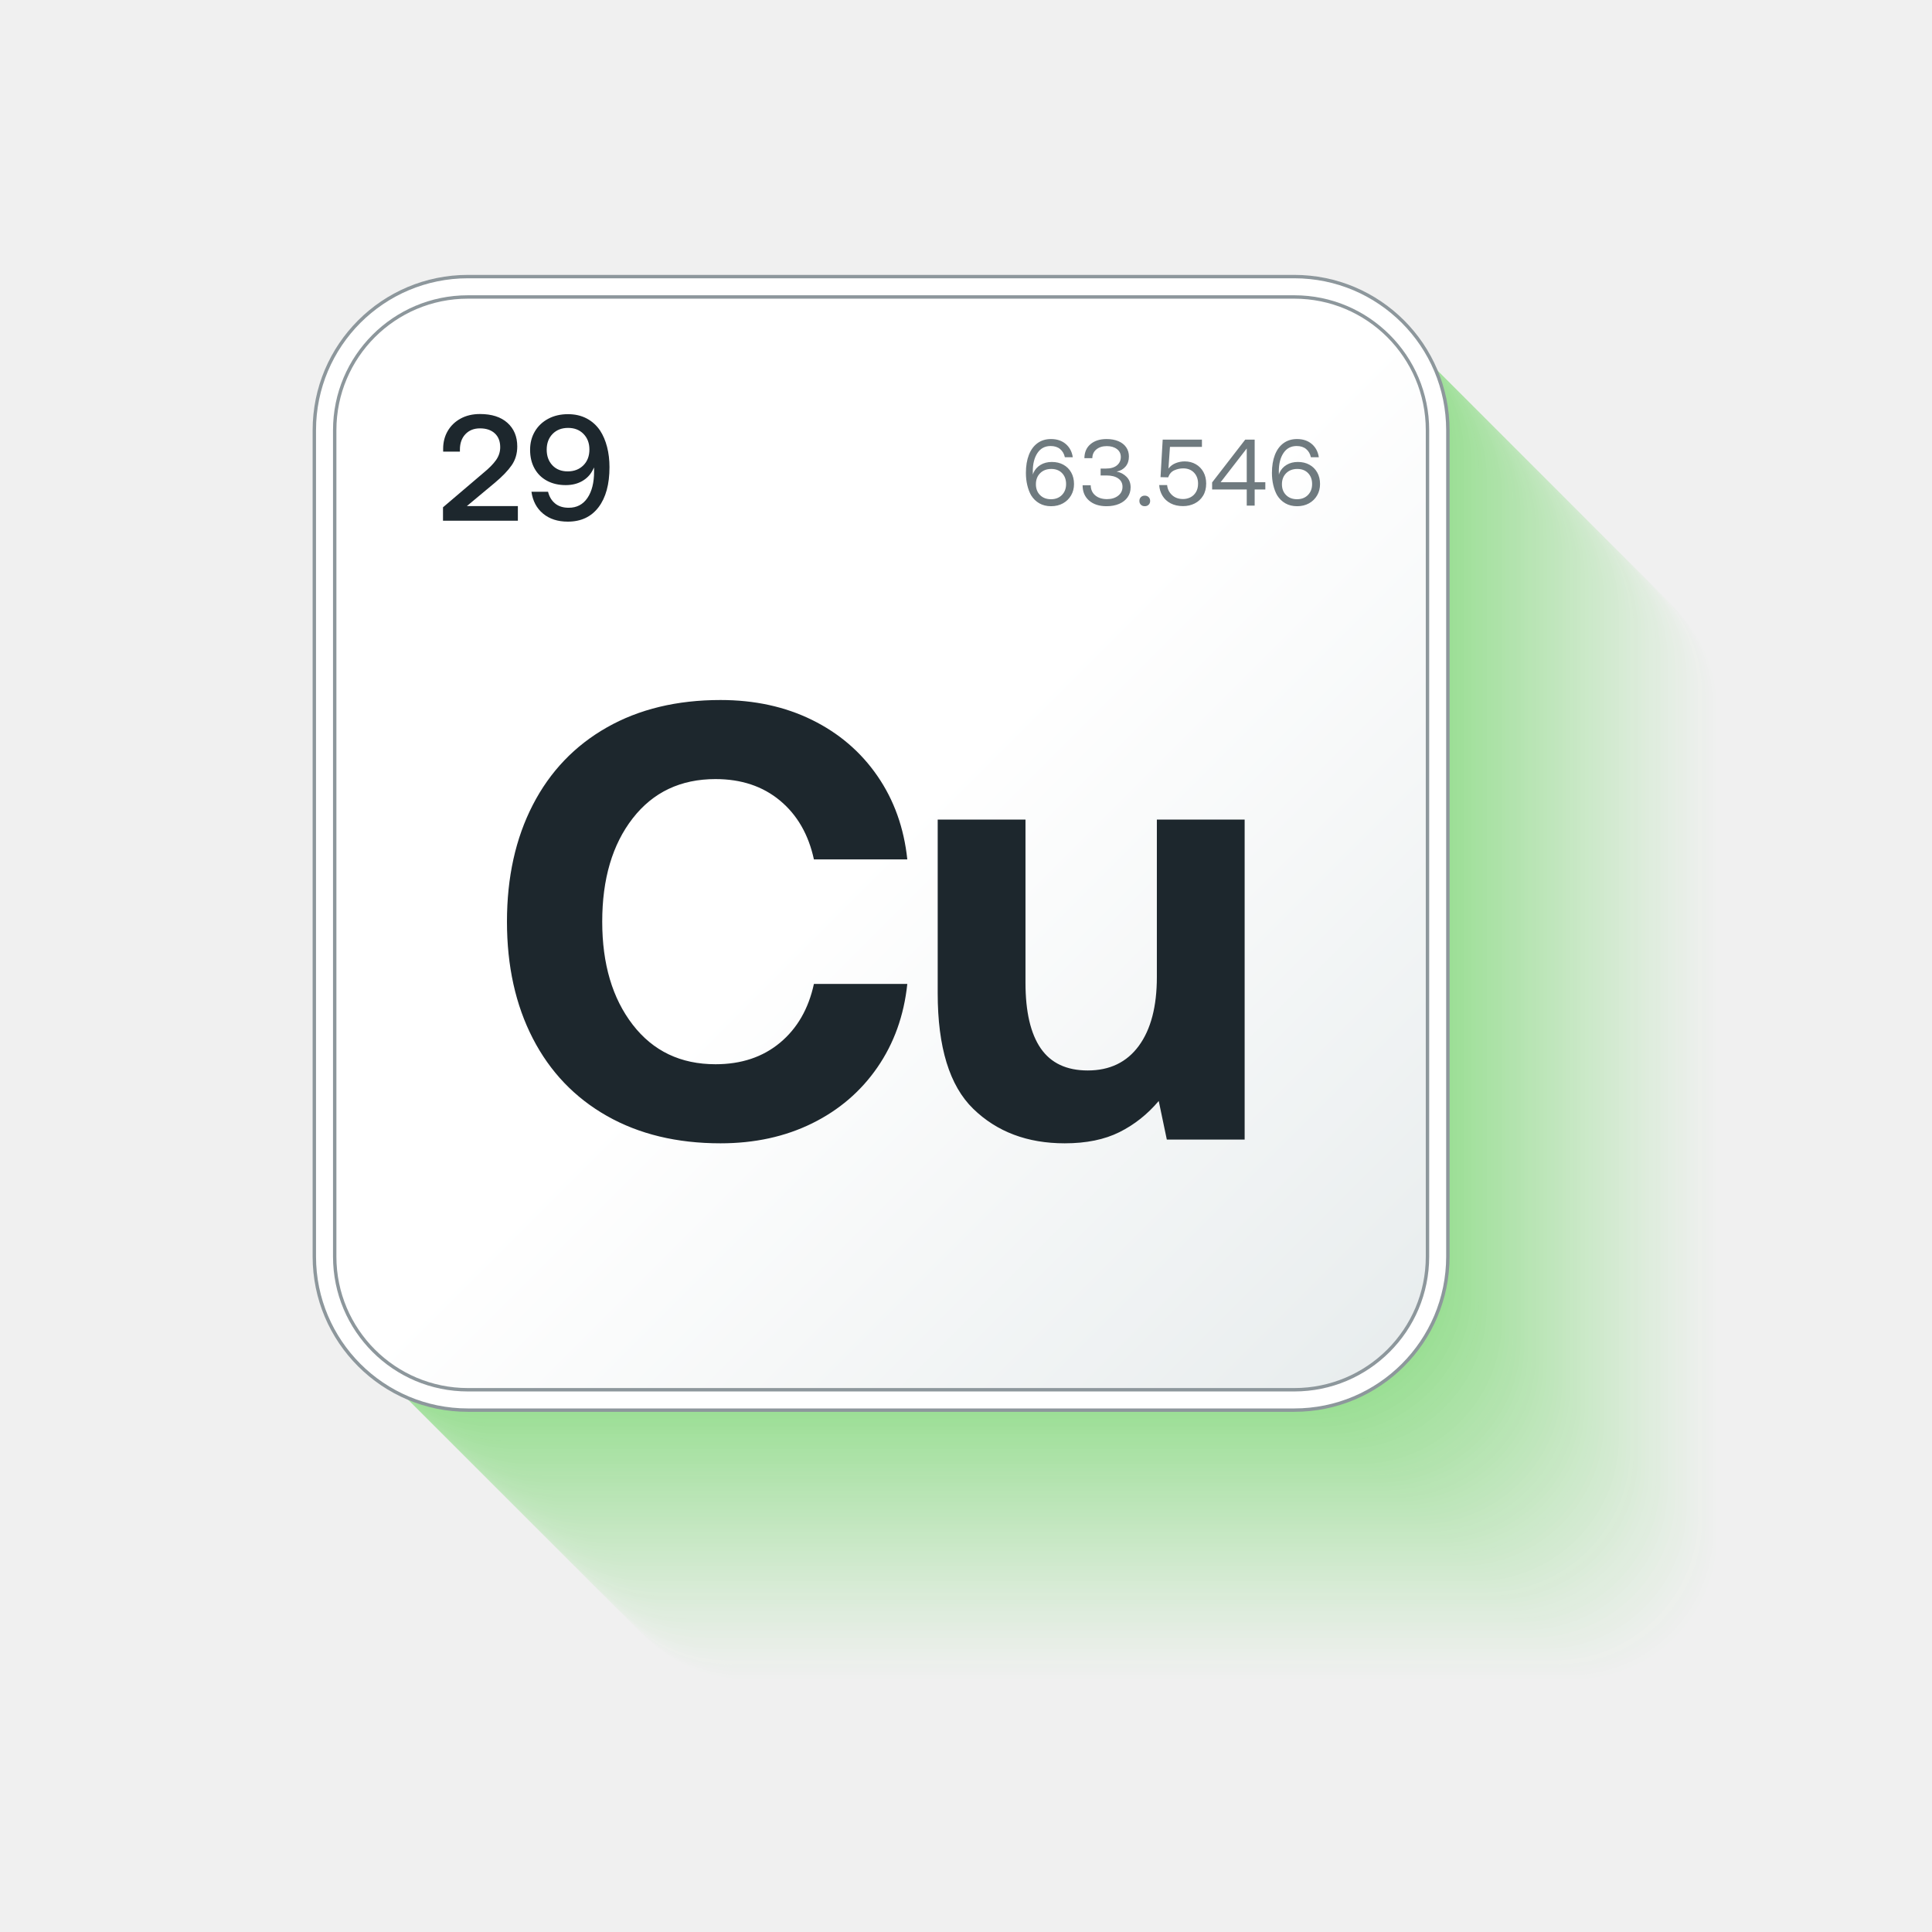
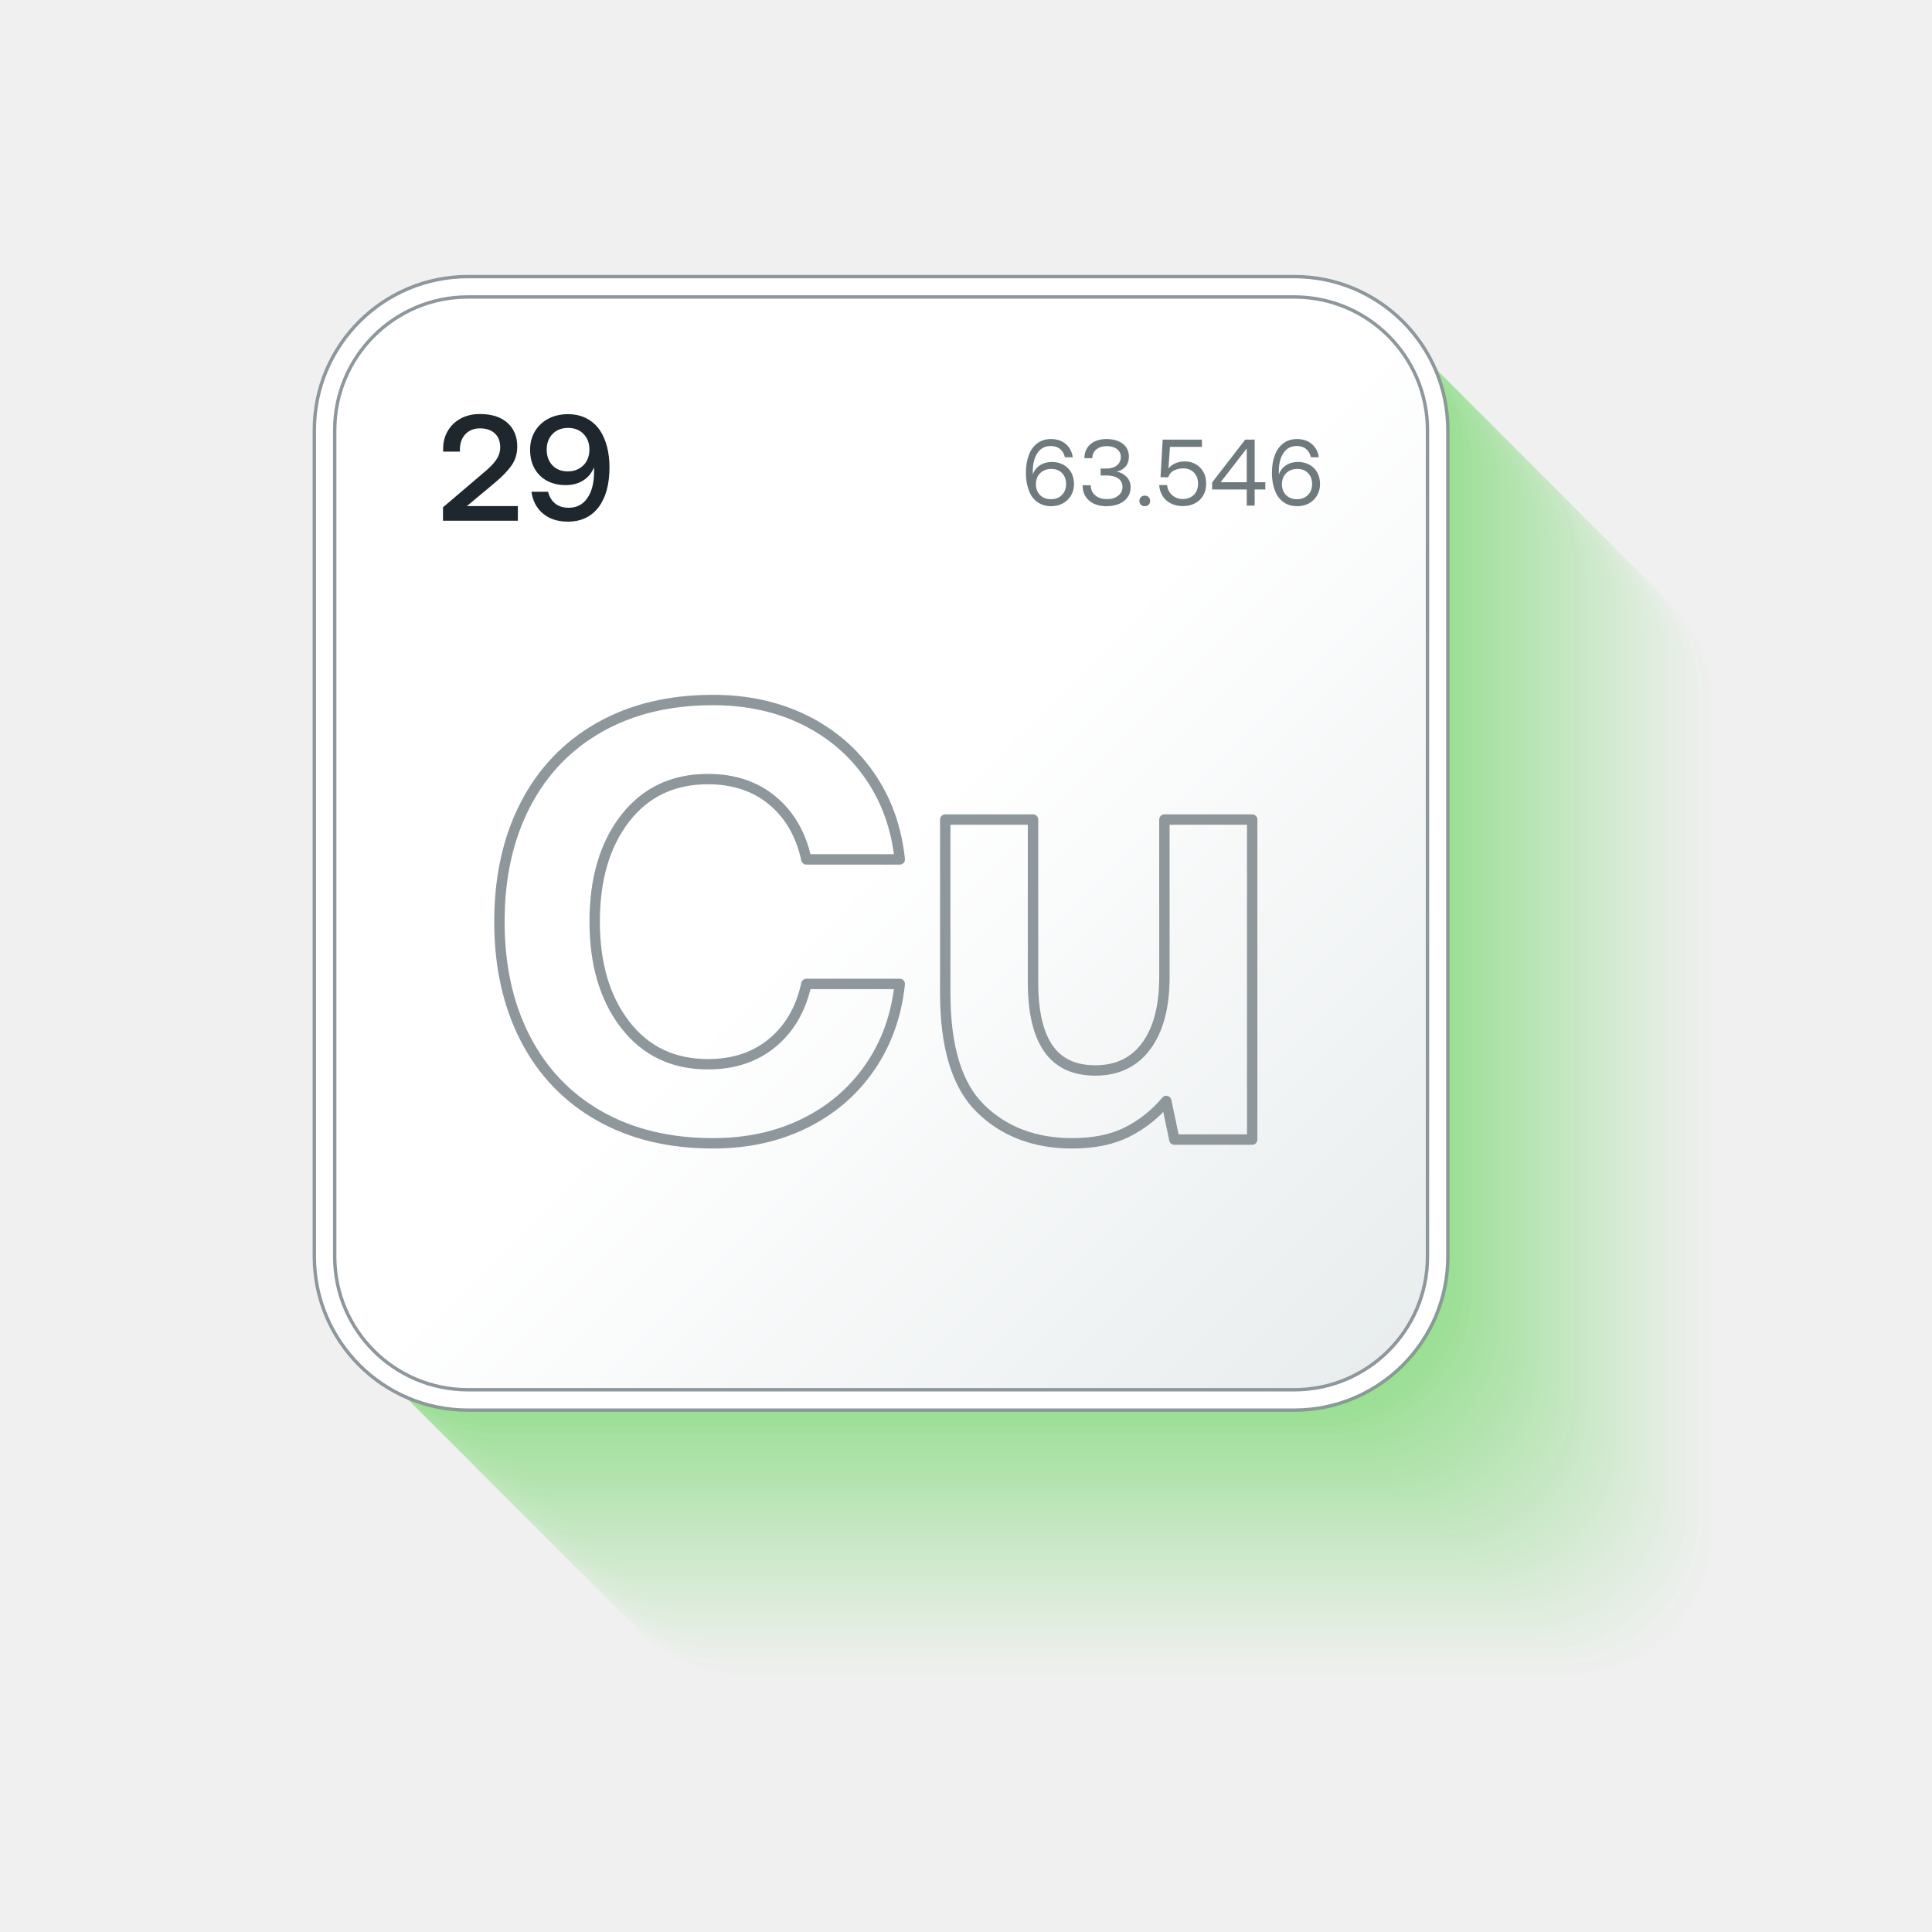
<svg xmlns="http://www.w3.org/2000/svg" viewBox="0 0 1024 1024" width="1024" height="1024">
  <defs>
    <mask id="c0m" maskUnits="userSpaceOnUse" x="0" y="0" width="1024" height="1024">
      <path d="M 398.0,302.0 H 836.0 A 76.0 76.0 0 0 1 912.0,378.0 V 816.0 A 76.0 76.0 0 0 1 836.0,892.0 H 398.0 A 76.0 76.0 0 0 1 322.0,816.0 V 378.0 A 76.0 76.0 0 0 1 398.0,302.0 Z" fill="rgb(0,0,0)" />
      <path d="M 396.0,300.0 H 834.0 A 76.0 76.0 0 0 1 910.0,376.0 V 814.0 A 76.0 76.0 0 0 1 834.0,890.0 H 396.0 A 76.0 76.0 0 0 1 320.0,814.0 V 376.0 A 76.0 76.0 0 0 1 396.0,300.0 Z" fill="rgb(2,2,2)" />
      <path d="M 394.0,298.0 H 832.0 A 76.0 76.0 0 0 1 908.0,374.0 V 812.0 A 76.0 76.0 0 0 1 832.0,888.0 H 394.0 A 76.0 76.0 0 0 1 318.0,812.0 V 374.0 A 76.0 76.0 0 0 1 394.0,298.0 Z" fill="rgb(4,4,4)" />
      <path d="M 392.0,296.0 H 830.0 A 76.0 76.0 0 0 1 906.0,372.0 V 810.0 A 76.0 76.0 0 0 1 830.0,886.0 H 392.0 A 76.0 76.0 0 0 1 316.0,810.0 V 372.0 A 76.0 76.0 0 0 1 392.0,296.0 Z" fill="rgb(6,6,6)" />
      <path d="M 390.0,294.0 H 828.0 A 76.0 76.0 0 0 1 904.0,370.0 V 808.0 A 76.0 76.0 0 0 1 828.0,884.0 H 390.0 A 76.0 76.0 0 0 1 314.0,808.0 V 370.0 A 76.0 76.0 0 0 1 390.0,294.0 Z" fill="rgb(8,8,8)" />
      <path d="M 388.0,292.0 H 826.0 A 76.0 76.0 0 0 1 902.0,368.0 V 806.0 A 76.0 76.0 0 0 1 826.0,882.0 H 388.0 A 76.0 76.0 0 0 1 312.0,806.0 V 368.0 A 76.0 76.0 0 0 1 388.0,292.0 Z" fill="rgb(10,10,10)" />
      <path d="M 386.0,290.0 H 824.0 A 76.0 76.0 0 0 1 900.0,366.0 V 804.0 A 76.0 76.0 0 0 1 824.0,880.0 H 386.0 A 76.0 76.0 0 0 1 310.0,804.0 V 366.0 A 76.0 76.0 0 0 1 386.0,290.0 Z" fill="rgb(13,13,13)" />
      <path d="M 384.0,288.0 H 822.0 A 76.0 76.0 0 0 1 898.0,364.0 V 802.0 A 76.0 76.0 0 0 1 822.0,878.0 H 384.0 A 76.0 76.0 0 0 1 308.0,802.0 V 364.0 A 76.0 76.0 0 0 1 384.0,288.0 Z" fill="rgb(15,15,15)" />
      <path d="M 382.0,286.0 H 820.0 A 76.0 76.0 0 0 1 896.0,362.0 V 800.0 A 76.0 76.0 0 0 1 820.0,876.0 H 382.0 A 76.0 76.0 0 0 1 306.0,800.0 V 362.0 A 76.0 76.0 0 0 1 382.0,286.0 Z" fill="rgb(18,18,18)" />
      <path d="M 380.0,284.0 H 818.0 A 76.0 76.0 0 0 1 894.0,360.0 V 798.0 A 76.0 76.0 0 0 1 818.0,874.0 H 380.0 A 76.0 76.0 0 0 1 304.0,798.0 V 360.0 A 76.0 76.0 0 0 1 380.0,284.0 Z" fill="rgb(21,21,21)" />
      <path d="M 378.0,282.0 H 816.0 A 76.0 76.0 0 0 1 892.0,358.0 V 796.0 A 76.0 76.0 0 0 1 816.0,872.0 H 378.0 A 76.0 76.0 0 0 1 302.0,796.0 V 358.0 A 76.0 76.0 0 0 1 378.0,282.0 Z" fill="rgb(23,23,23)" />
      <path d="M 376.0,280.0 H 814.0 A 76.0 76.0 0 0 1 890.0,356.0 V 794.0 A 76.0 76.0 0 0 1 814.0,870.0 H 376.0 A 76.0 76.0 0 0 1 300.0,794.0 V 356.0 A 76.0 76.0 0 0 1 376.0,280.0 Z" fill="rgb(26,26,26)" />
      <path d="M 374.0,278.0 H 812.0 A 76.0 76.0 0 0 1 888.0,354.0 V 792.0 A 76.0 76.0 0 0 1 812.0,868.0 H 374.0 A 76.0 76.0 0 0 1 298.0,792.0 V 354.0 A 76.0 76.0 0 0 1 374.0,278.0 Z" fill="rgb(29,29,29)" />
      <path d="M 372.0,276.0 H 810.0 A 76.0 76.0 0 0 1 886.0,352.0 V 790.0 A 76.0 76.0 0 0 1 810.0,866.0 H 372.0 A 76.0 76.0 0 0 1 296.0,790.0 V 352.0 A 76.0 76.0 0 0 1 372.0,276.0 Z" fill="rgb(31,31,31)" />
      <path d="M 370.0,274.0 H 808.0 A 76.0 76.0 0 0 1 884.0,350.0 V 788.0 A 76.0 76.0 0 0 1 808.0,864.0 H 370.0 A 76.0 76.0 0 0 1 294.0,788.0 V 350.0 A 76.0 76.0 0 0 1 370.0,274.0 Z" fill="rgb(34,34,34)" />
      <path d="M 368.0,272.0 H 806.0 A 76.0 76.0 0 0 1 882.0,348.0 V 786.0 A 76.0 76.0 0 0 1 806.0,862.0 H 368.0 A 76.0 76.0 0 0 1 292.0,786.0 V 348.0 A 76.0 76.0 0 0 1 368.0,272.0 Z" fill="rgb(37,37,37)" />
      <path d="M 366.0,270.0 H 804.0 A 76.0 76.0 0 0 1 880.0,346.0 V 784.0 A 76.0 76.0 0 0 1 804.0,860.0 H 366.0 A 76.0 76.0 0 0 1 290.0,784.0 V 346.0 A 76.0 76.0 0 0 1 366.0,270.0 Z" fill="rgb(40,40,40)" />
      <path d="M 364.0,268.0 H 802.0 A 76.0 76.0 0 0 1 878.0,344.0 V 782.0 A 76.0 76.0 0 0 1 802.0,858.0 H 364.0 A 76.0 76.0 0 0 1 288.0,782.0 V 344.0 A 76.0 76.0 0 0 1 364.0,268.0 Z" fill="rgb(43,43,43)" />
      <path d="M 362.0,266.0 H 800.0 A 76.0 76.0 0 0 1 876.0,342.0 V 780.0 A 76.0 76.0 0 0 1 800.0,856.0 H 362.0 A 76.0 76.0 0 0 1 286.0,780.0 V 342.0 A 76.0 76.0 0 0 1 362.0,266.0 Z" fill="rgb(46,46,46)" />
      <path d="M 360.0,264.0 H 798.0 A 76.0 76.0 0 0 1 874.0,340.0 V 778.0 A 76.0 76.0 0 0 1 798.0,854.0 H 360.0 A 76.0 76.0 0 0 1 284.0,778.0 V 340.0 A 76.0 76.0 0 0 1 360.0,264.0 Z" fill="rgb(48,48,48)" />
      <path d="M 358.0,262.0 H 796.0 A 76.0 76.0 0 0 1 872.0,338.0 V 776.0 A 76.0 76.0 0 0 1 796.0,852.0 H 358.0 A 76.0 76.0 0 0 1 282.0,776.0 V 338.0 A 76.0 76.0 0 0 1 358.0,262.0 Z" fill="rgb(51,51,51)" />
      <path d="M 356.0,260.0 H 794.0 A 76.0 76.0 0 0 1 870.0,336.0 V 774.0 A 76.0 76.0 0 0 1 794.0,850.0 H 356.0 A 76.0 76.0 0 0 1 280.0,774.0 V 336.0 A 76.0 76.0 0 0 1 356.0,260.0 Z" fill="rgb(54,54,54)" />
      <path d="M 354.0,258.0 H 792.0 A 76.0 76.0 0 0 1 868.0,334.0 V 772.0 A 76.0 76.0 0 0 1 792.0,848.0 H 354.0 A 76.0 76.0 0 0 1 278.0,772.0 V 334.0 A 76.0 76.0 0 0 1 354.0,258.0 Z" fill="rgb(57,57,57)" />
      <path d="M 352.0,256.0 H 790.0 A 76.0 76.0 0 0 1 866.0,332.0 V 770.0 A 76.0 76.0 0 0 1 790.0,846.0 H 352.0 A 76.0 76.0 0 0 1 276.0,770.0 V 332.0 A 76.0 76.0 0 0 1 352.0,256.0 Z" fill="rgb(60,60,60)" />
      <path d="M 350.0,254.0 H 788.0 A 76.0 76.0 0 0 1 864.0,330.0 V 768.0 A 76.0 76.0 0 0 1 788.0,844.0 H 350.0 A 76.0 76.0 0 0 1 274.0,768.0 V 330.0 A 76.0 76.0 0 0 1 350.0,254.0 Z" fill="rgb(63,63,63)" />
      <path d="M 348.0,252.0 H 786.0 A 76.0 76.0 0 0 1 862.0,328.0 V 766.0 A 76.0 76.0 0 0 1 786.0,842.0 H 348.0 A 76.0 76.0 0 0 1 272.0,766.0 V 328.0 A 76.0 76.0 0 0 1 348.0,252.0 Z" fill="rgb(66,66,66)" />
      <path d="M 346.0,250.0 H 784.0 A 76.0 76.0 0 0 1 860.0,326.0 V 764.0 A 76.0 76.0 0 0 1 784.0,840.0 H 346.0 A 76.0 76.0 0 0 1 270.0,764.0 V 326.0 A 76.0 76.0 0 0 1 346.0,250.0 Z" fill="rgb(69,69,69)" />
      <path d="M 344.0,248.0 H 782.0 A 76.0 76.0 0 0 1 858.0,324.0 V 762.0 A 76.0 76.0 0 0 1 782.0,838.0 H 344.0 A 76.0 76.0 0 0 1 268.0,762.0 V 324.0 A 76.0 76.0 0 0 1 344.0,248.0 Z" fill="rgb(73,73,73)" />
      <path d="M 342.0,246.0 H 780.0 A 76.0 76.0 0 0 1 856.0,322.0 V 760.0 A 76.0 76.0 0 0 1 780.0,836.0 H 342.0 A 76.0 76.0 0 0 1 266.0,760.0 V 322.0 A 76.0 76.0 0 0 1 342.0,246.0 Z" fill="rgb(76,76,76)" />
      <path d="M 340.0,244.0 H 778.0 A 76.0 76.0 0 0 1 854.0,320.0 V 758.0 A 76.0 76.0 0 0 1 778.0,834.0 H 340.0 A 76.0 76.0 0 0 1 264.0,758.0 V 320.0 A 76.0 76.0 0 0 1 340.0,244.0 Z" fill="rgb(79,79,79)" />
      <path d="M 338.0,242.0 H 776.0 A 76.0 76.0 0 0 1 852.0,318.0 V 756.0 A 76.0 76.0 0 0 1 776.0,832.0 H 338.0 A 76.0 76.0 0 0 1 262.0,756.0 V 318.0 A 76.0 76.0 0 0 1 338.0,242.0 Z" fill="rgb(82,82,82)" />
      <path d="M 336.0,240.0 H 774.0 A 76.0 76.0 0 0 1 850.0,316.0 V 754.0 A 76.0 76.0 0 0 1 774.0,830.0 H 336.0 A 76.0 76.0 0 0 1 260.0,754.0 V 316.0 A 76.0 76.0 0 0 1 336.0,240.0 Z" fill="rgb(85,85,85)" />
      <path d="M 334.0,238.0 H 772.0 A 76.0 76.0 0 0 1 848.0,314.0 V 752.0 A 76.0 76.0 0 0 1 772.0,828.0 H 334.0 A 76.0 76.0 0 0 1 258.0,752.0 V 314.0 A 76.0 76.0 0 0 1 334.0,238.0 Z" fill="rgb(88,88,88)" />
      <path d="M 332.0,236.0 H 770.0 A 76.0 76.0 0 0 1 846.0,312.0 V 750.0 A 76.0 76.0 0 0 1 770.0,826.0 H 332.0 A 76.0 76.0 0 0 1 256.0,750.0 V 312.0 A 76.0 76.0 0 0 1 332.0,236.0 Z" fill="rgb(91,91,91)" />
      <path d="M 330.0,234.0 H 768.0 A 76.0 76.0 0 0 1 844.0,310.0 V 748.0 A 76.0 76.0 0 0 1 768.0,824.0 H 330.0 A 76.0 76.0 0 0 1 254.0,748.0 V 310.0 A 76.0 76.0 0 0 1 330.0,234.0 Z" fill="rgb(95,95,95)" />
      <path d="M 328.0,232.0 H 766.0 A 76.0 76.0 0 0 1 842.0,308.0 V 746.0 A 76.0 76.0 0 0 1 766.0,822.0 H 328.0 A 76.0 76.0 0 0 1 252.0,746.0 V 308.0 A 76.0 76.0 0 0 1 328.0,232.0 Z" fill="rgb(98,98,98)" />
      <path d="M 326.0,230.0 H 764.0 A 76.0 76.0 0 0 1 840.0,306.0 V 744.0 A 76.0 76.0 0 0 1 764.0,820.0 H 326.0 A 76.0 76.0 0 0 1 250.0,744.0 V 306.0 A 76.0 76.0 0 0 1 326.0,230.0 Z" fill="rgb(101,101,101)" />
      <path d="M 324.0,228.0 H 762.0 A 76.0 76.0 0 0 1 838.0,304.0 V 742.0 A 76.0 76.0 0 0 1 762.0,818.0 H 324.0 A 76.0 76.0 0 0 1 248.0,742.0 V 304.0 A 76.0 76.0 0 0 1 324.0,228.0 Z" fill="rgb(104,104,104)" />
      <path d="M 322.0,226.0 H 760.0 A 76.0 76.0 0 0 1 836.0,302.0 V 740.0 A 76.0 76.0 0 0 1 760.0,816.0 H 322.0 A 76.0 76.0 0 0 1 246.0,740.0 V 302.0 A 76.0 76.0 0 0 1 322.0,226.0 Z" fill="rgb(108,108,108)" />
      <path d="M 320.0,224.0 H 758.0 A 76.0 76.0 0 0 1 834.0,300.0 V 738.0 A 76.0 76.0 0 0 1 758.0,814.0 H 320.0 A 76.0 76.0 0 0 1 244.0,738.0 V 300.0 A 76.0 76.0 0 0 1 320.0,224.0 Z" fill="rgb(111,111,111)" />
      <path d="M 318.0,222.0 H 756.0 A 76.0 76.0 0 0 1 832.0,298.0 V 736.0 A 76.0 76.0 0 0 1 756.0,812.0 H 318.0 A 76.0 76.0 0 0 1 242.0,736.0 V 298.0 A 76.0 76.0 0 0 1 318.0,222.0 Z" fill="rgb(114,114,114)" />
      <path d="M 316.0,220.0 H 754.0 A 76.0 76.0 0 0 1 830.0,296.0 V 734.0 A 76.0 76.0 0 0 1 754.0,810.0 H 316.0 A 76.0 76.0 0 0 1 240.0,734.0 V 296.0 A 76.0 76.0 0 0 1 316.0,220.0 Z" fill="rgb(117,117,117)" />
      <path d="M 314.0,218.0 H 752.0 A 76.0 76.0 0 0 1 828.0,294.0 V 732.0 A 76.0 76.0 0 0 1 752.0,808.0 H 314.0 A 76.0 76.0 0 0 1 238.0,732.0 V 294.0 A 76.0 76.0 0 0 1 314.0,218.0 Z" fill="rgb(121,121,121)" />
      <path d="M 312.0,216.0 H 750.0 A 76.0 76.0 0 0 1 826.0,292.0 V 730.0 A 76.0 76.0 0 0 1 750.0,806.0 H 312.0 A 76.0 76.0 0 0 1 236.0,730.0 V 292.0 A 76.0 76.0 0 0 1 312.0,216.0 Z" fill="rgb(124,124,124)" />
      <path d="M 310.0,214.0 H 748.0 A 76.0 76.0 0 0 1 824.0,290.0 V 728.0 A 76.0 76.0 0 0 1 748.0,804.0 H 310.0 A 76.0 76.0 0 0 1 234.0,728.0 V 290.0 A 76.0 76.0 0 0 1 310.0,214.0 Z" fill="rgb(127,127,127)" />
      <path d="M 308.0,212.0 H 746.0 A 76.0 76.0 0 0 1 822.0,288.0 V 726.0 A 76.0 76.0 0 0 1 746.0,802.0 H 308.0 A 76.0 76.0 0 0 1 232.0,726.0 V 288.0 A 76.0 76.0 0 0 1 308.0,212.0 Z" fill="rgb(131,131,131)" />
      <path d="M 306.0,210.0 H 744.0 A 76.0 76.0 0 0 1 820.0,286.0 V 724.0 A 76.0 76.0 0 0 1 744.0,800.0 H 306.0 A 76.0 76.0 0 0 1 230.0,724.0 V 286.0 A 76.0 76.0 0 0 1 306.0,210.0 Z" fill="rgb(134,134,134)" />
      <path d="M 304.0,208.0 H 742.0 A 76.0 76.0 0 0 1 818.0,284.0 V 722.0 A 76.0 76.0 0 0 1 742.0,798.0 H 304.0 A 76.0 76.0 0 0 1 228.0,722.0 V 284.0 A 76.0 76.0 0 0 1 304.0,208.0 Z" fill="rgb(137,137,137)" />
      <path d="M 302.0,206.0 H 740.0 A 76.0 76.0 0 0 1 816.0,282.0 V 720.0 A 76.0 76.0 0 0 1 740.0,796.0 H 302.0 A 76.0 76.0 0 0 1 226.0,720.0 V 282.0 A 76.0 76.0 0 0 1 302.0,206.0 Z" fill="rgb(141,141,141)" />
      <path d="M 300.0,204.0 H 738.0 A 76.0 76.0 0 0 1 814.0,280.0 V 718.0 A 76.0 76.0 0 0 1 738.0,794.0 H 300.0 A 76.0 76.0 0 0 1 224.0,718.0 V 280.0 A 76.0 76.0 0 0 1 300.0,204.0 Z" fill="rgb(144,144,144)" />
      <path d="M 298.0,202.0 H 736.0 A 76.0 76.0 0 0 1 812.0,278.0 V 716.0 A 76.0 76.0 0 0 1 736.0,792.0 H 298.0 A 76.0 76.0 0 0 1 222.0,716.0 V 278.0 A 76.0 76.0 0 0 1 298.0,202.0 Z" fill="rgb(147,147,147)" />
      <path d="M 296.0,200.0 H 734.0 A 76.0 76.0 0 0 1 810.0,276.0 V 714.0 A 76.0 76.0 0 0 1 734.0,790.0 H 296.0 A 76.0 76.0 0 0 1 220.0,714.0 V 276.0 A 76.0 76.0 0 0 1 296.0,200.0 Z" fill="rgb(151,151,151)" />
      <path d="M 294.0,198.0 H 732.0 A 76.0 76.0 0 0 1 808.0,274.0 V 712.0 A 76.0 76.0 0 0 1 732.0,788.0 H 294.0 A 76.0 76.0 0 0 1 218.0,712.0 V 274.0 A 76.0 76.0 0 0 1 294.0,198.0 Z" fill="rgb(154,154,154)" />
      <path d="M 292.0,196.0 H 730.0 A 76.0 76.0 0 0 1 806.0,272.0 V 710.0 A 76.0 76.0 0 0 1 730.0,786.0 H 292.0 A 76.0 76.0 0 0 1 216.0,710.0 V 272.0 A 76.0 76.0 0 0 1 292.0,196.0 Z" fill="rgb(158,158,158)" />
      <path d="M 290.0,194.0 H 728.0 A 76.0 76.0 0 0 1 804.0,270.0 V 708.0 A 76.0 76.0 0 0 1 728.0,784.0 H 290.0 A 76.0 76.0 0 0 1 214.0,708.0 V 270.0 A 76.0 76.0 0 0 1 290.0,194.0 Z" fill="rgb(161,161,161)" />
      <path d="M 288.0,192.0 H 726.0 A 76.0 76.0 0 0 1 802.0,268.0 V 706.0 A 76.0 76.0 0 0 1 726.0,782.0 H 288.0 A 76.0 76.0 0 0 1 212.0,706.0 V 268.0 A 76.0 76.0 0 0 1 288.0,192.0 Z" fill="rgb(164,164,164)" />
      <path d="M 286.0,190.0 H 724.0 A 76.0 76.0 0 0 1 800.0,266.0 V 704.0 A 76.0 76.0 0 0 1 724.0,780.0 H 286.0 A 76.0 76.0 0 0 1 210.0,704.0 V 266.0 A 76.0 76.0 0 0 1 286.0,190.0 Z" fill="rgb(168,168,168)" />
      <path d="M 284.0,188.0 H 722.0 A 76.0 76.0 0 0 1 798.0,264.0 V 702.0 A 76.0 76.0 0 0 1 722.0,778.0 H 284.0 A 76.0 76.0 0 0 1 208.0,702.0 V 264.0 A 76.0 76.0 0 0 1 284.0,188.0 Z" fill="rgb(171,171,171)" />
      <path d="M 282.0,186.0 H 720.0 A 76.0 76.0 0 0 1 796.0,262.0 V 700.0 A 76.0 76.0 0 0 1 720.0,776.0 H 282.0 A 76.0 76.0 0 0 1 206.0,700.0 V 262.0 A 76.0 76.0 0 0 1 282.0,186.0 Z" fill="rgb(175,175,175)" />
      <path d="M 280.0,184.0 H 718.0 A 76.0 76.0 0 0 1 794.0,260.0 V 698.0 A 76.0 76.0 0 0 1 718.0,774.0 H 280.0 A 76.0 76.0 0 0 1 204.0,698.0 V 260.0 A 76.0 76.0 0 0 1 280.0,184.0 Z" fill="rgb(178,178,178)" />
      <path d="M 278.0,182.0 H 716.0 A 76.0 76.0 0 0 1 792.0,258.0 V 696.0 A 76.0 76.0 0 0 1 716.0,772.0 H 278.0 A 76.0 76.0 0 0 1 202.0,696.0 V 258.0 A 76.0 76.0 0 0 1 278.0,182.0 Z" fill="rgb(182,182,182)" />
      <path d="M 276.0,180.0 H 714.0 A 76.0 76.0 0 0 1 790.0,256.0 V 694.0 A 76.0 76.0 0 0 1 714.0,770.0 H 276.0 A 76.0 76.0 0 0 1 200.0,694.0 V 256.0 A 76.0 76.0 0 0 1 276.0,180.0 Z" fill="rgb(185,185,185)" />
      <path d="M 274.0,178.0 H 712.0 A 76.0 76.0 0 0 1 788.0,254.0 V 692.0 A 76.0 76.0 0 0 1 712.0,768.0 H 274.0 A 76.0 76.0 0 0 1 198.0,692.0 V 254.0 A 76.0 76.0 0 0 1 274.0,178.0 Z" fill="rgb(189,189,189)" />
      <path d="M 272.0,176.0 H 710.0 A 76.0 76.0 0 0 1 786.0,252.0 V 690.0 A 76.0 76.0 0 0 1 710.0,766.0 H 272.0 A 76.0 76.0 0 0 1 196.0,690.0 V 252.0 A 76.0 76.0 0 0 1 272.0,176.0 Z" fill="rgb(192,192,192)" />
      <path d="M 270.0,174.0 H 708.0 A 76.0 76.0 0 0 1 784.0,250.0 V 688.0 A 76.0 76.0 0 0 1 708.0,764.0 H 270.0 A 76.0 76.0 0 0 1 194.0,688.0 V 250.0 A 76.0 76.0 0 0 1 270.0,174.0 Z" fill="rgb(196,196,196)" />
      <path d="M 268.0,172.0 H 706.0 A 76.0 76.0 0 0 1 782.0,248.0 V 686.0 A 76.0 76.0 0 0 1 706.0,762.0 H 268.0 A 76.0 76.0 0 0 1 192.0,686.0 V 248.0 A 76.0 76.0 0 0 1 268.0,172.0 Z" fill="rgb(199,199,199)" />
      <path d="M 266.0,170.0 H 704.0 A 76.0 76.0 0 0 1 780.0,246.0 V 684.0 A 76.0 76.0 0 0 1 704.0,760.0 H 266.0 A 76.0 76.0 0 0 1 190.0,684.0 V 246.0 A 76.0 76.0 0 0 1 266.0,170.0 Z" fill="rgb(203,203,203)" />
      <path d="M 264.0,168.0 H 702.0 A 76.0 76.0 0 0 1 778.0,244.0 V 682.0 A 76.0 76.0 0 0 1 702.0,758.0 H 264.0 A 76.0 76.0 0 0 1 188.0,682.0 V 244.0 A 76.0 76.0 0 0 1 264.0,168.0 Z" fill="rgb(206,206,206)" />
      <path d="M 262.0,166.0 H 700.0 A 76.0 76.0 0 0 1 776.0,242.0 V 680.0 A 76.0 76.0 0 0 1 700.0,756.0 H 262.0 A 76.0 76.0 0 0 1 186.0,680.0 V 242.0 A 76.0 76.0 0 0 1 262.0,166.0 Z" fill="rgb(210,210,210)" />
      <path d="M 260.0,164.0 H 698.0 A 76.0 76.0 0 0 1 774.0,240.0 V 678.0 A 76.0 76.0 0 0 1 698.0,754.0 H 260.0 A 76.0 76.0 0 0 1 184.0,678.0 V 240.0 A 76.0 76.0 0 0 1 260.0,164.0 Z" fill="rgb(214,214,214)" />
      <path d="M 258.0,162.0 H 696.0 A 76.0 76.0 0 0 1 772.0,238.0 V 676.0 A 76.0 76.0 0 0 1 696.0,752.0 H 258.0 A 76.0 76.0 0 0 1 182.0,676.0 V 238.0 A 76.0 76.0 0 0 1 258.0,162.0 Z" fill="rgb(217,217,217)" />
      <path d="M 256.0,160.0 H 694.0 A 76.0 76.0 0 0 1 770.0,236.0 V 674.0 A 76.0 76.0 0 0 1 694.0,750.0 H 256.0 A 76.0 76.0 0 0 1 180.0,674.0 V 236.0 A 76.0 76.0 0 0 1 256.0,160.0 Z" fill="rgb(221,221,221)" />
      <path d="M 254.0,158.0 H 692.0 A 76.0 76.0 0 0 1 768.0,234.0 V 672.0 A 76.0 76.0 0 0 1 692.0,748.0 H 254.0 A 76.0 76.0 0 0 1 178.0,672.0 V 234.0 A 76.0 76.0 0 0 1 254.0,158.0 Z" fill="rgb(224,224,224)" />
      <path d="M 252.0,156.0 H 690.0 A 76.0 76.0 0 0 1 766.0,232.0 V 670.0 A 76.0 76.0 0 0 1 690.0,746.0 H 252.0 A 76.0 76.0 0 0 1 176.0,670.0 V 232.0 A 76.0 76.0 0 0 1 252.0,156.0 Z" fill="rgb(228,228,228)" />
      <path d="M 250.0,154.0 H 688.0 A 76.0 76.0 0 0 1 764.0,230.0 V 668.0 A 76.0 76.0 0 0 1 688.0,744.0 H 250.0 A 76.0 76.0 0 0 1 174.0,668.0 V 230.0 A 76.0 76.0 0 0 1 250.0,154.0 Z" fill="rgb(231,231,231)" />
    </mask>
    <linearGradient id="c0f" x1="0" y1="0" x2="1" y2="1">
      <stop offset=".5" stop-color="#ffffff" />
      <stop offset="1" stop-color="#e6ebec" />
    </linearGradient>
  </defs>
  <rect width="1024" height="1024" fill="#8fdc88" mask="url(#c0m)" />
  <path d="M 248.0,152.0 H 686.0 A 76.0 76.0 0 0 1 762.0,228.0 V 666.0 A 76.0 76.0 0 0 1 686.0,742.0 H 248.0 A 76.0 76.0 0 0 1 172.0,666.0 V 228.0 A 76.0 76.0 0 0 1 248.0,152.0 Z" fill="url(#c0f)" />
  <path d="M 248.0,152.0 H 686.0 A 76.0 76.0 0 0 1 762.0,228.0 V 666.0 A 76.0 76.0 0 0 1 686.0,742.0 H 248.0 A 76.0 76.0 0 0 1 172.0,666.0 V 228.0 A 76.0 76.0 0 0 1 248.0,152.0 Z" fill="none" stroke="#8d979c" stroke-width="12.6" stroke-linejoin="round" />
  <path d="M 248.0,152.0 H 686.0 A 76.0 76.0 0 0 1 762.0,228.0 V 666.0 A 76.0 76.0 0 0 1 686.0,742.0 H 248.0 A 76.0 76.0 0 0 1 172.0,666.0 V 228.0 A 76.0 76.0 0 0 1 248.0,152.0 Z" fill="none" stroke="#ffffff" stroke-width="9.0" stroke-linejoin="round" />
  <path d="M256.32 250.56 234.8 268.88V276.0H274.48V268.24H247.44L262.32 255.84C266.267 252.533 269.227 249.453 271.2 246.6C273.173 243.747 274.16 240.427 274.16 236.64C274.16 231.413 272.427 227.24 268.96 224.12C265.493 221.0 260.64 219.44 254.4 219.44C250.507 219.44 247.093 220.24 244.16 221.84C241.227 223.44 238.947 225.627 237.32 228.4C235.693 231.173 234.88 234.32 234.88 237.84V239.36H243.76V238.32C243.76 234.907 244.733 232.173 246.68 230.12C248.627 228.067 251.2 227.04 254.4 227.04C257.707 227.04 260.32 227.92 262.24 229.68C264.16 231.44 265.12 233.893 265.12 237.04C265.12 239.493 264.387 241.76 262.92 243.84C261.453 245.92 259.253 248.16 256.32 250.56Z M321.76 236.88C320.907 233.573 319.68 230.693 318.08 228.24C316.213 225.467 313.84 223.32 310.96 221.8C308.08 220.28 304.773 219.52 301.04 219.52C297.093 219.52 293.6 220.333 290.56 221.96C287.52 223.587 285.16 225.827 283.48 228.68C281.8 231.533 280.96 234.773 280.96 238.4C280.96 242.187 281.747 245.493 283.32 248.32C284.893 251.147 287.107 253.32 289.96 254.84C292.813 256.36 296.107 257.12 299.84 257.12C303.093 257.12 305.947 256.44 308.4 255.08C310.853 253.72 312.72 251.84 314.0 249.44C314.107 249.28 314.4 248.72 314.88 247.76V249.92C314.88 255.787 313.707 260.453 311.36 263.92C309.013 267.387 305.707 269.12 301.44 269.12C298.453 269.12 296.04 268.36 294.2 266.84C292.36 265.32 291.12 263.253 290.48 260.64H281.68C282.373 265.547 284.427 269.413 287.84 272.24C291.253 275.067 295.627 276.48 300.96 276.48C307.947 276.48 313.373 273.933 317.24 268.84C321.107 263.747 323.04 256.667 323.04 247.6C323.04 243.76 322.613 240.187 321.76 236.88ZM292.8 246.64C290.773 244.507 289.76 241.733 289.76 238.32C289.76 234.907 290.8 232.133 292.88 230.0C294.96 227.867 297.707 226.8 301.12 226.8C304.48 226.8 307.2 227.867 309.28 230.0C311.36 232.133 312.4 234.88 312.4 238.24C312.4 241.707 311.333 244.507 309.2 246.64C307.067 248.773 304.293 249.84 300.88 249.84C297.52 249.84 294.827 248.773 292.8 246.64Z" fill="#1d272d" />
  <path d="M544.475 257.15C544.958 259.183 545.633 260.967 546.5 262.5C547.633 264.333 549.092 265.758 550.875 266.775C552.658 267.792 554.733 268.3 557.1 268.3C559.467 268.3 561.567 267.792 563.4 266.775C565.233 265.758 566.667 264.358 567.7 262.575C568.733 260.792 569.25 258.783 569.25 256.55C569.25 254.217 568.75 252.167 567.75 250.4C566.75 248.633 565.367 247.267 563.6 246.3C561.833 245.333 559.8 244.85 557.5 244.85C555.2 244.85 553.2 245.367 551.5 246.4C549.8 247.433 548.55 248.833 547.75 250.6C547.65 250.8 547.55 251.117 547.45 251.55L547.4 249.85C547.4 245.817 548.225 242.567 549.875 240.1C551.525 237.633 553.85 236.4 556.85 236.4C558.917 236.4 560.592 236.933 561.875 238.0C563.158 239.067 564.0 240.517 564.4 242.35H568.6C568.167 239.417 566.925 237.075 564.875 235.325C562.825 233.575 560.217 232.7 557.05 232.7C554.283 232.7 551.9 233.425 549.9 234.875C547.9 236.325 546.375 238.4 545.325 241.1C544.275 243.8 543.75 246.983 543.75 250.65C543.75 252.95 543.992 255.117 544.475 257.15ZM562.925 250.775C564.342 252.258 565.05 254.183 565.05 256.55C565.05 258.917 564.317 260.85 562.85 262.35C561.383 263.85 559.45 264.6 557.05 264.6C554.65 264.6 552.717 263.867 551.25 262.4C549.783 260.933 549.05 259.017 549.05 256.65C549.05 254.25 549.8 252.3 551.3 250.8C552.8 249.3 554.767 248.55 557.2 248.55C559.6 248.55 561.508 249.292 562.925 250.775Z M597.1 252.725C595.667 251.275 593.917 250.35 591.85 249.95C593.85 249.55 595.433 248.65 596.6 247.25C597.767 245.85 598.35 244.083 598.35 241.95C598.35 240.117 597.875 238.5 596.925 237.1C595.975 235.7 594.6 234.617 592.8 233.85C591.0 233.083 588.9 232.7 586.5 232.7C582.967 232.7 580.133 233.6 578.0 235.4C575.867 237.2 574.783 239.683 574.75 242.85H578.95C578.983 240.883 579.708 239.325 581.125 238.175C582.542 237.025 584.383 236.45 586.65 236.45C588.817 236.45 590.592 236.967 591.975 238.0C593.358 239.033 594.05 240.433 594.05 242.2C594.05 244.033 593.367 245.517 592.0 246.65C590.633 247.783 588.667 248.35 586.1 248.35H583.35V252.0H586.35C589.083 252.0 591.2 252.533 592.7 253.6C594.2 254.667 594.95 256.133 594.95 258.0C594.95 259.967 594.175 261.55 592.625 262.75C591.075 263.95 589.117 264.55 586.75 264.55C584.183 264.55 582.108 263.892 580.525 262.575C578.942 261.258 578.133 259.467 578.1 257.2H573.8C573.8 260.633 574.95 263.342 577.25 265.325C579.55 267.308 582.633 268.3 586.5 268.3C589.033 268.3 591.267 267.883 593.2 267.05C595.133 266.217 596.625 265.042 597.675 263.525C598.725 262.008 599.25 260.267 599.25 258.3C599.25 256.033 598.533 254.175 597.1 252.725Z M604.7 263.475C604.167 263.992 603.9 264.667 603.9 265.5C603.9 266.333 604.167 267.008 604.7 267.525C605.233 268.042 605.917 268.3 606.75 268.3C607.583 268.3 608.267 268.042 608.8 267.525C609.333 267.008 609.6 266.333 609.6 265.5C609.6 264.667 609.333 263.992 608.8 263.475C608.267 262.958 607.583 262.7 606.75 262.7C605.917 262.7 605.233 262.958 604.7 263.475Z M633.8 246.05C632.067 245.05 630.1 244.55 627.9 244.55C626.3 244.55 624.725 244.85 623.175 245.45C621.625 246.05 620.333 247.017 619.3 248.35L620.1 236.85H637.05V233.0H616.25L615.1 252.9L619.15 253.0C619.817 251.167 620.917 249.917 622.45 249.25C623.983 248.583 625.533 248.25 627.1 248.25C629.5 248.25 631.417 249.0 632.85 250.5C634.283 252.0 635.0 253.95 635.0 256.35C635.0 258.083 634.633 259.567 633.9 260.8C633.167 262.033 632.192 262.958 630.975 263.575C629.758 264.192 628.45 264.5 627.05 264.5C624.65 264.5 622.692 263.792 621.175 262.375C619.658 260.958 618.8 259.2 618.6 257.1H614.4C614.533 259.167 615.108 261.05 616.125 262.75C617.142 264.45 618.583 265.792 620.45 266.775C622.317 267.758 624.517 268.25 627.05 268.25C629.283 268.25 631.333 267.783 633.2 266.85C635.067 265.917 636.55 264.55 637.65 262.75C638.75 260.95 639.3 258.8 639.3 256.3C639.3 254.0 638.817 251.967 637.85 250.2C636.883 248.433 635.533 247.05 633.8 246.05Z M642.45 255.7V259.45H660.8V268.0H665.0V259.45H670.65V255.6H665.0V233.0H660.0ZM646.95 255.6 660.8 237.7V255.6Z M674.875 257.15C675.358 259.183 676.033 260.967 676.9 262.5C678.033 264.333 679.492 265.758 681.275 266.775C683.058 267.792 685.133 268.3 687.5 268.3C689.867 268.3 691.967 267.792 693.8 266.775C695.633 265.758 697.067 264.358 698.1 262.575C699.133 260.792 699.65 258.783 699.65 256.55C699.65 254.217 699.15 252.167 698.15 250.4C697.15 248.633 695.767 247.267 694.0 246.3C692.233 245.333 690.2 244.85 687.9 244.85C685.6 244.85 683.6 245.367 681.9 246.4C680.2 247.433 678.95 248.833 678.15 250.6C678.05 250.8 677.95 251.117 677.85 251.55L677.8 249.85C677.8 245.817 678.625 242.567 680.275 240.1C681.925 237.633 684.25 236.4 687.25 236.4C689.317 236.4 690.992 236.933 692.275 238.0C693.558 239.067 694.4 240.517 694.8 242.35H699.0C698.567 239.417 697.325 237.075 695.275 235.325C693.225 233.575 690.617 232.7 687.45 232.7C684.683 232.7 682.3 233.425 680.3 234.875C678.3 236.325 676.775 238.4 675.725 241.1C674.675 243.8 674.15 246.983 674.15 250.65C674.15 252.95 674.392 255.117 674.875 257.15ZM693.325 250.775C694.742 252.258 695.45 254.183 695.45 256.55C695.45 258.917 694.717 260.85 693.25 262.35C691.783 263.85 689.85 264.6 687.45 264.6C685.05 264.6 683.117 263.867 681.65 262.4C680.183 260.933 679.45 259.017 679.45 256.65C679.45 254.25 680.2 252.3 681.7 250.8C683.2 249.3 685.167 248.55 687.6 248.55C690.0 248.55 691.908 249.292 693.325 250.775Z" fill="#6f7a7f" />
-   <path d="M282.395 426.625C273.265 444.335 268.7 464.96 268.7 488.5C268.7 512.04 273.265 532.665 282.395 550.375C291.525 568.085 304.615 581.78 321.665 591.46C338.715 601.14 358.79 605.98 381.89 605.98C399.93 605.98 416.1 602.46 430.4 595.42C444.7 588.38 456.25 578.48 465.05 565.72C473.85 552.96 479.13 538.22 480.89 521.5H431.39C428.53 534.7 422.535 545.095 413.405 552.685C404.275 560.275 392.89 564.07 379.25 564.07C360.77 564.07 346.14 557.085 335.36 543.115C324.58 529.145 319.19 510.94 319.19 488.5C319.19 465.84 324.58 447.58 335.36 433.72C346.14 419.86 360.77 412.93 379.25 412.93C392.89 412.93 404.275 416.725 413.405 424.315C422.535 431.905 428.53 442.3 431.39 455.5H480.89C479.13 438.78 473.85 424.04 465.05 411.28C456.25 398.52 444.7 388.62 430.4 381.58C416.1 374.54 399.93 371.02 381.89 371.02C358.79 371.02 338.715 375.86 321.665 385.54C304.615 395.22 291.525 408.915 282.395 426.625Z M659.69 434.38H613.16V517.87C613.16 533.49 609.97 545.645 603.59 554.335C597.21 563.025 588.19 567.37 576.53 567.37C565.31 567.37 557.005 563.465 551.615 555.655C546.225 547.845 543.53 536.24 543.53 520.84V434.38H497.0V526.45C497.0 555.05 503.27 575.455 515.81 587.665C528.35 599.875 544.52 605.98 564.32 605.98C575.76 605.98 585.44 604.0 593.36 600.04C601.28 596.08 608.21 590.58 614.15 583.54L618.44 604.0H659.69Z" fill="#1d272d" />
+   <path d="M278.395 426.625C269.265 444.335 264.7 464.96 264.7 488.5C264.7 512.04 269.265 532.665 278.395 550.375C287.525 568.085 300.615 581.78 317.665 591.46C334.715 601.14 354.79 605.98 377.89 605.98C395.93 605.98 412.1 602.46 426.4 595.42C440.7 588.38 452.25 578.48 461.05 565.72C469.85 552.96 475.13 538.22 476.89 521.5H427.39C424.53 534.7 418.535 545.095 409.405 552.685C400.275 560.275 388.89 564.07 375.25 564.07C356.77 564.07 342.14 557.085 331.36 543.115C320.58 529.145 315.19 510.94 315.19 488.5C315.19 465.84 320.58 447.58 331.36 433.72C342.14 419.86 356.77 412.93 375.25 412.93C388.89 412.93 400.275 416.725 409.405 424.315C418.535 431.905 424.53 442.3 427.39 455.5H476.89C475.13 438.78 469.85 424.04 461.05 411.28C452.25 398.52 440.7 388.62 426.4 381.58C412.1 374.54 395.93 371.02 377.89 371.02C354.79 371.02 334.715 375.86 317.665 385.54C300.615 395.22 287.525 408.915 278.395 426.625Z M663.69 434.38H617.16V517.87C617.16 533.49 613.97 545.645 607.59 554.335C601.21 563.025 592.19 567.37 580.53 567.37C569.31 567.37 561.005 563.465 555.615 555.655C550.225 547.845 547.53 536.24 547.53 520.84V434.38H501.0V526.45C501.0 555.05 507.27 575.455 519.81 587.665C532.35 599.875 548.52 605.98 568.32 605.98C579.76 605.98 589.44 604.0 597.36 600.04C605.28 596.08 612.21 590.58 618.15 583.54L622.44 604.0H663.69Z" fill="none" stroke="#8d979c" stroke-width="5.5" stroke-linejoin="round" />
</svg>
